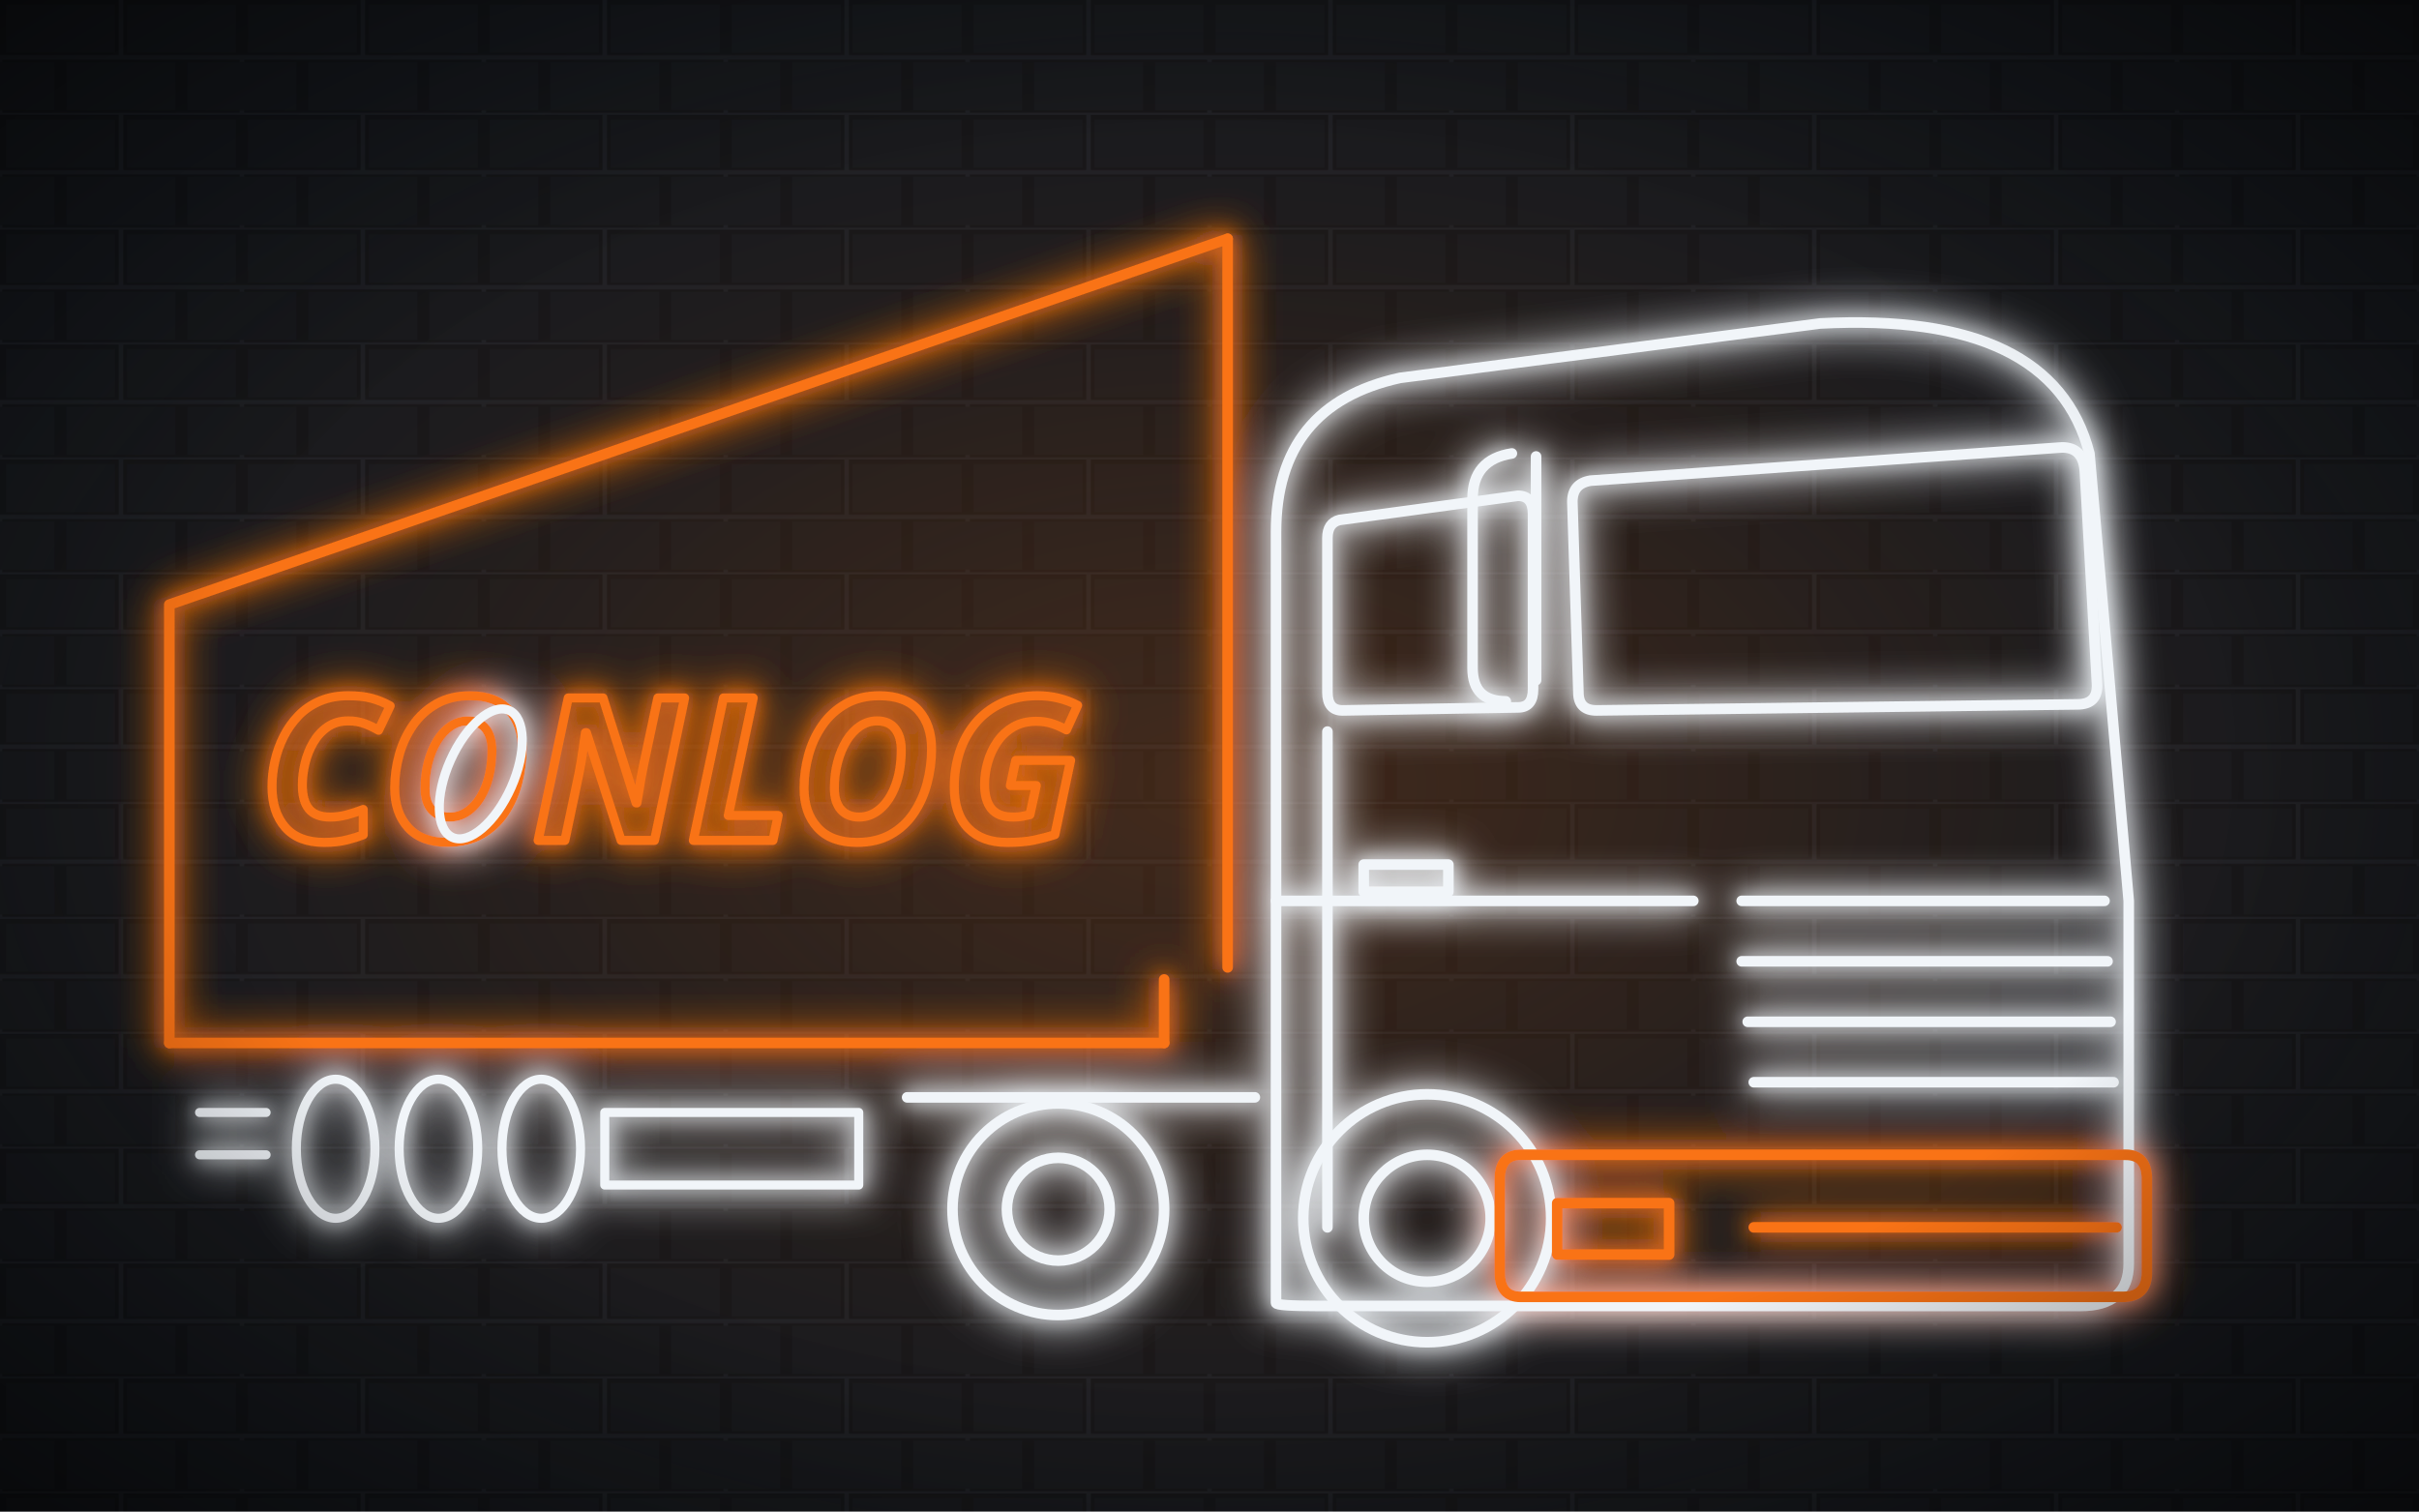
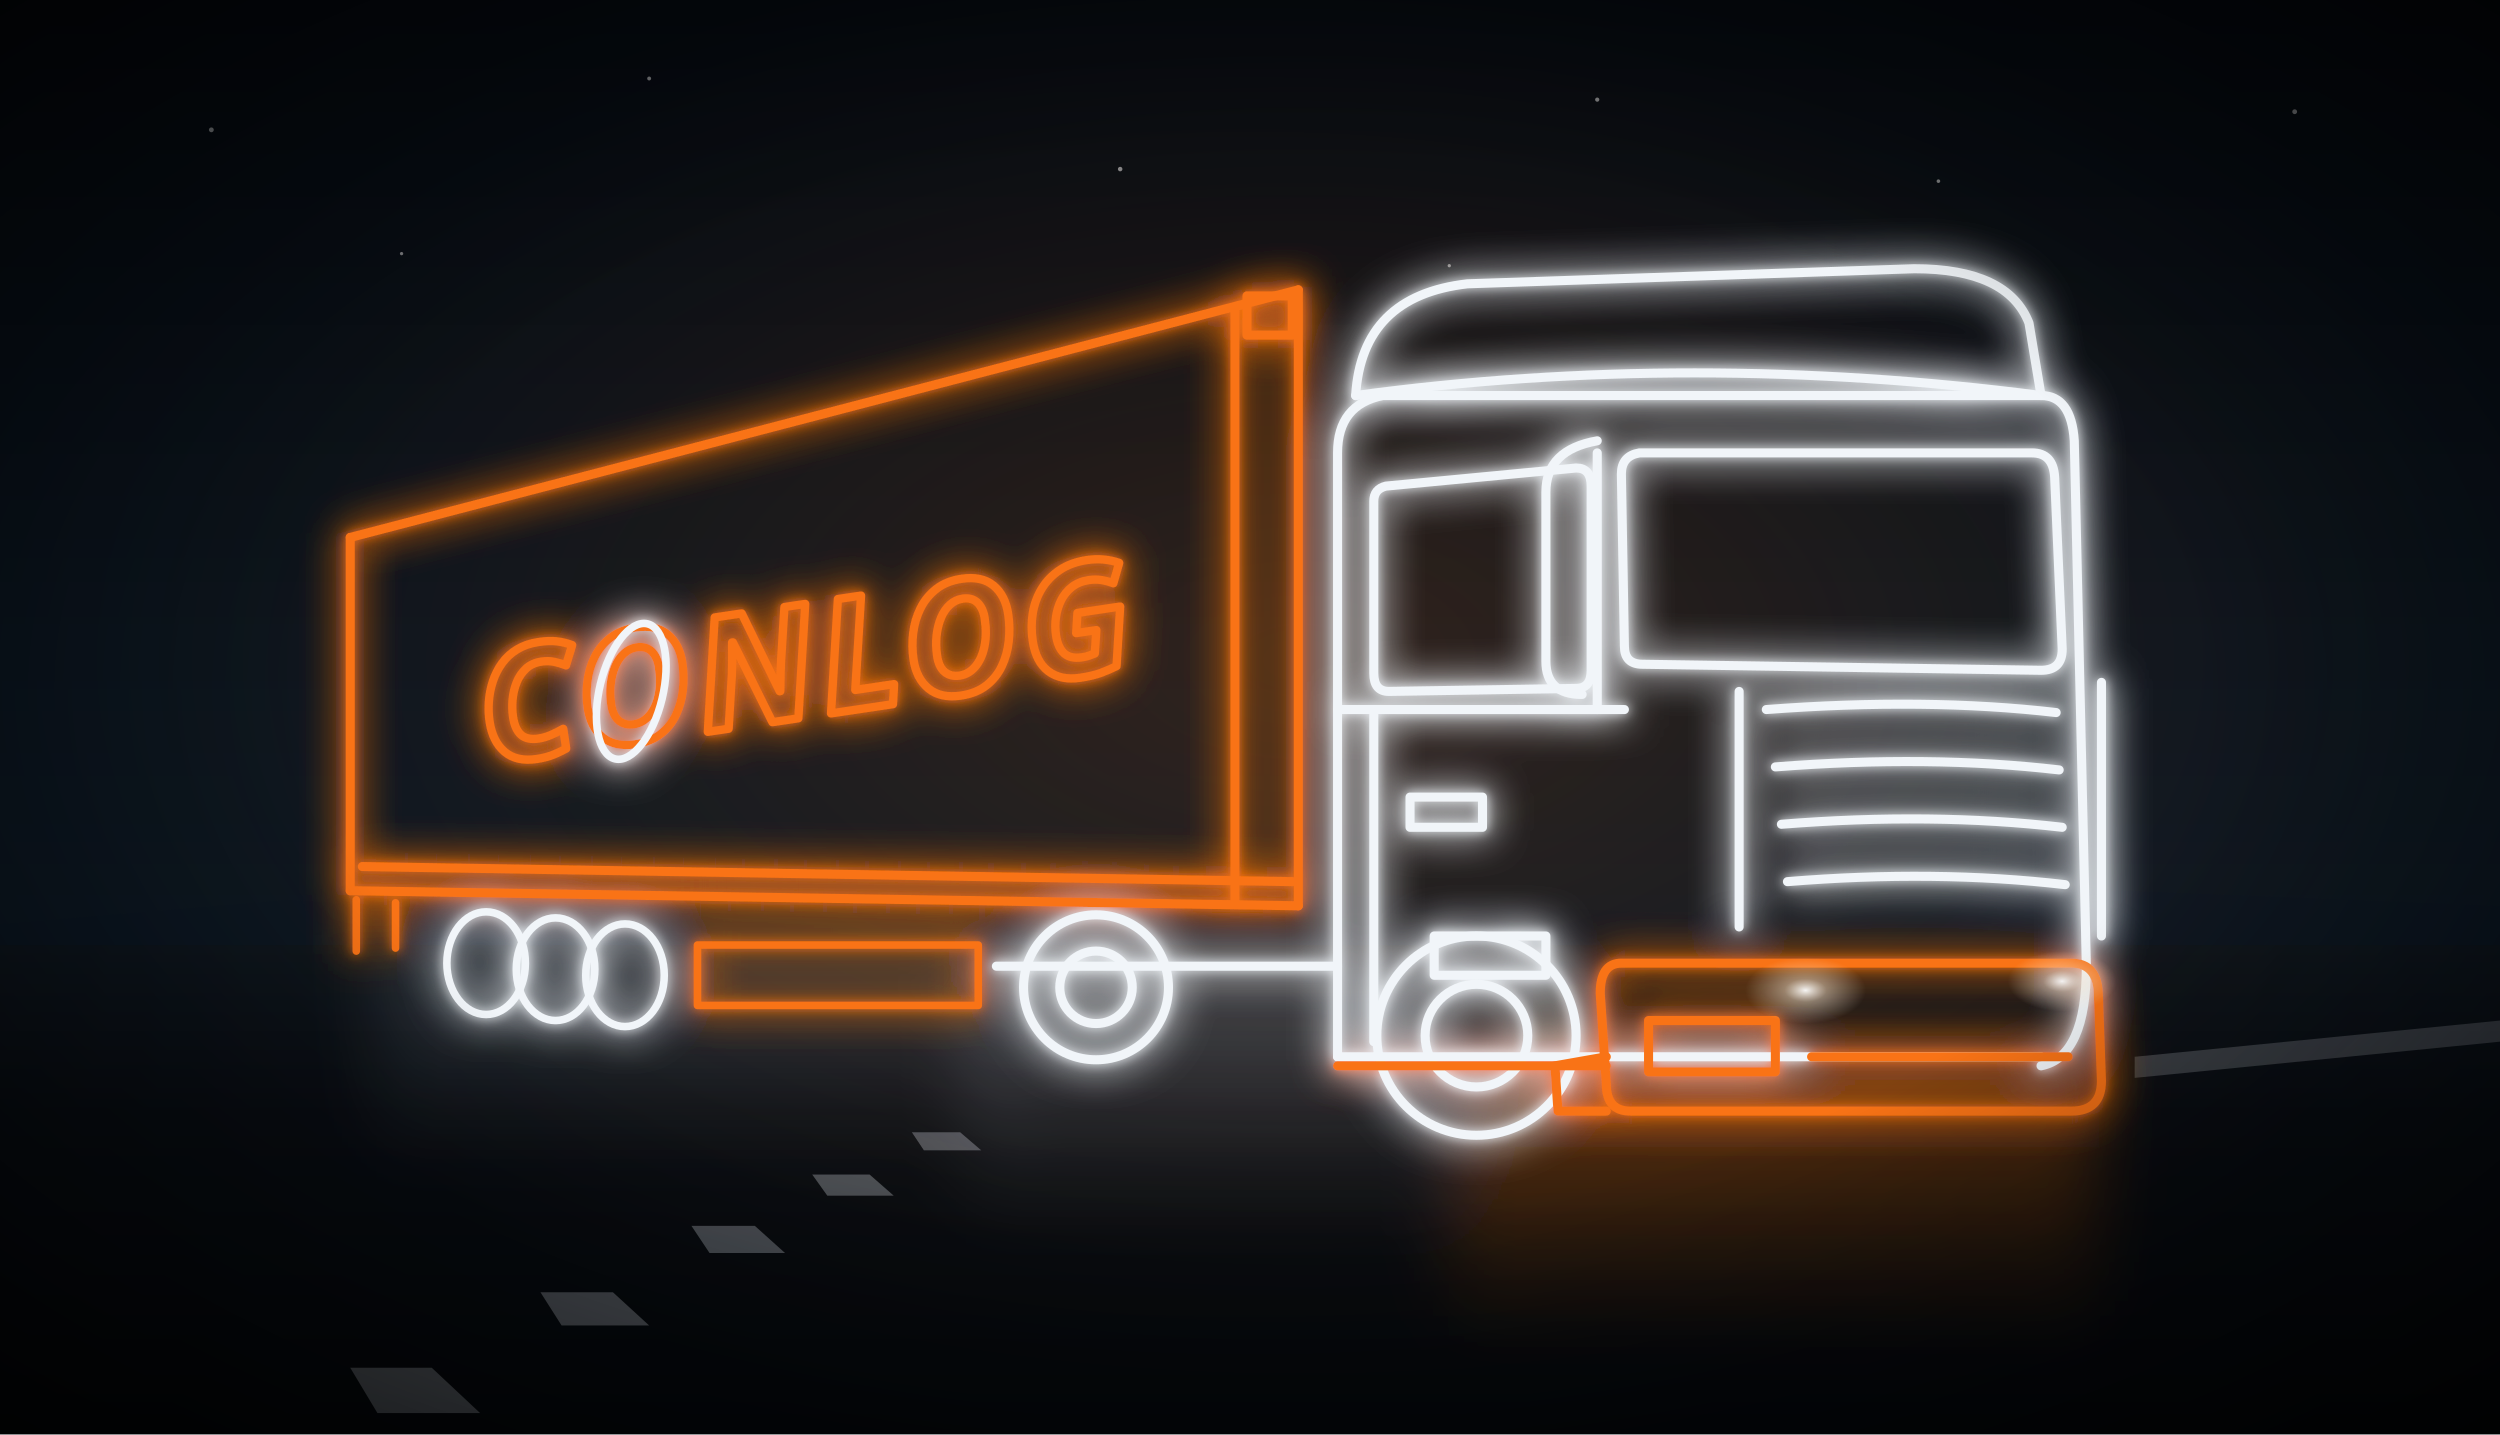
- <svg xmlns="http://www.w3.org/2000/svg" viewBox="0 0 1600 1000" width="1600" height="1000">
+ <svg xmlns="http://www.w3.org/2000/svg" viewBox="0 0 1656 950" width="1656" height="950">
  <defs>
-     <pattern id="tijolo" width="160" height="76" patternUnits="userSpaceOnUse">
-       <rect width="160" height="76" fill="#131519" />
-       <g fill="none" stroke="#1c1f25" stroke-width="3">
-         <path d="M0 38 H160 M0 76 H160" />
-         <path d="M80 0 V38 M0 38 V76 M160 38 V76" />
-       </g>
-       <g fill="#16191e">
-         <rect x="4" y="3" width="72" height="32" />
-         <rect x="84" y="3" width="72" height="32" />
-         <rect x="-36" y="41" width="72" height="32" />
-         <rect x="44" y="41" width="72" height="32" />
-         <rect x="124" y="41" width="72" height="32" />
-       </g>
-     </pattern>
+     <linearGradient id="ceu" x1="0" y1="0" x2="0" y2="1">
+       <stop offset="0%" stop-color="#05090f" />
+       <stop offset="45%" stop-color="#0a141e" />
+       <stop offset="100%" stop-color="#101d29" />
+     </linearGradient>
+     <linearGradient id="asfalto" x1="0" y1="0" x2="0" y2="1">
+       <stop offset="0%" stop-color="#0d151d" />
+       <stop offset="35%" stop-color="#080c12" />
+       <stop offset="100%" stop-color="#04070a" />
+     </linearGradient>
+     <linearGradient id="refl" x1="0" y1="0" x2="0" y2="1">
+       <stop offset="0%" stop-color="#F97316" stop-opacity=".38" />
+       <stop offset="100%" stop-color="#F97316" stop-opacity="0" />
+     </linearGradient>
+     <linearGradient id="reflb" x1="0" y1="0" x2="0" y2="1">
+       <stop offset="0%" stop-color="#dbeafe" stop-opacity=".22" />
+       <stop offset="100%" stop-color="#dbeafe" stop-opacity="0" />
+     </linearGradient>
+     <radialGradient id="halo" cx="52%" cy="46%" r="55%">
+       <stop offset="0%" stop-color="#F97316" stop-opacity=".16" />
+       <stop offset="60%" stop-color="#F97316" stop-opacity=".04" />
+       <stop offset="100%" stop-color="#000" stop-opacity="0" />
+     </radialGradient>
+     <radialGradient id="farol" cx="50%" cy="50%" r="50%">
+       <stop offset="0%" stop-color="#ffffff" stop-opacity=".95" />
+       <stop offset="35%" stop-color="#ffedd5" stop-opacity=".45" />
+       <stop offset="100%" stop-color="#ffedd5" stop-opacity="0" />
+     </radialGradient>
+     <radialGradient id="vinheta" cx="50%" cy="48%" r="72%">
+       <stop offset="52%" stop-color="#000" stop-opacity="0" />
+       <stop offset="100%" stop-color="#000" stop-opacity=".78" />
+     </radialGradient>
    <filter id="neon" x="-60%" y="-60%" width="220%" height="220%">
-       <feGaussianBlur in="SourceGraphic" stdDeviation="14" result="g1" />
-       <feGaussianBlur in="SourceGraphic" stdDeviation="6" result="g2" />
+       <feGaussianBlur in="SourceGraphic" stdDeviation="13" result="g1" />
+       <feGaussianBlur in="SourceGraphic" stdDeviation="4" result="g2" />
      <feMerge>
        <feMergeNode in="g1" />
        <feMergeNode in="g1" />
        <feMergeNode in="g2" />
        <feMergeNode in="SourceGraphic" />
      </feMerge>
    </filter>
-     <radialGradient id="halo" cx="50%" cy="52%" r="62%">
-       <stop offset="0%" stop-color="#F97316" stop-opacity=".20" />
-       <stop offset="55%" stop-color="#F97316" stop-opacity=".05" />
-       <stop offset="100%" stop-color="#000000" stop-opacity="0" />
-     </radialGradient>
-     <radialGradient id="vinheta" cx="50%" cy="50%" r="75%">
-       <stop offset="55%" stop-color="#000000" stop-opacity="0" />
-       <stop offset="100%" stop-color="#000000" stop-opacity=".72" />
-     </radialGradient>
+     <filter id="borrao" x="-30%" y="-30%" width="160%" height="160%">
+       <feGaussianBlur stdDeviation="22" />
+     </filter>
  </defs>
-   <rect width="1600" height="1000" fill="url(#tijolo)" />
-   <rect width="1600" height="1000" fill="url(#halo)" />
+   <rect width="1656" height="950" fill="url(#ceu)" />
+   <g fill="#0b1622" opacity=".85">
+     <path d="M0 612 L190 596 L360 606 L540 590 L700 604 L900 594 L1120 606 L1360 588 L1656 600 L1656 640 L0 640 Z" />
+   </g>
+   <g fill="#ffffff" opacity=".5">
+     <circle cx="140" cy="86" r="1.6" />
+     <circle cx="430" cy="52" r="1.3" />
+     <circle cx="742" cy="112" r="1.5" />
+     <circle cx="1058" cy="66" r="1.4" />
+     <circle cx="1284" cy="120" r="1.2" />
+     <circle cx="1520" cy="74" r="1.6" />
+     <circle cx="266" cy="168" r="1.1" />
+     <circle cx="960" cy="176" r="1.1" />
+   </g>
+   <rect y="626" width="1656" height="324" fill="url(#asfalto)" />
+   <g fill="#e2e8f0" opacity=".30">
+     <path d="M250 936 L318 936 L286 906 L232 906 Z" />
+     <path d="M372 878 L430 878 L406 856 L358 856 Z" />
+     <path d="M470 830 L520 830 L500 812 L458 812 Z" />
+     <path d="M548 792 L592 792 L576 778 L538 778 Z" />
+     <path d="M612 762 L650 762 L636 750 L604 750 Z" />
+   </g>
+   <g fill="#e2e8f0" opacity=".22">
+     <path d="M1414 700 L1656 676 L1656 690 L1414 714 Z" />
+   </g>
+   <rect width="1656" height="950" fill="url(#halo)" />
+   <g filter="url(#borrao)">
+     <rect x="960" y="690" width="430" height="200" fill="url(#refl)" />
+     <rect x="640" y="640" width="330" height="170" fill="url(#reflb)" />
+     <rect x="250" y="620" width="420" height="150" fill="url(#reflb)" opacity=".7" />
+   </g>
  <g filter="url(#neon)" fill="none" stroke-linecap="round" stroke-linejoin="round">
-     <g stroke="#F97316" stroke-width="7">
-       <path d="M112 690 V400 L812 158" />
-       <path d="M112 690 H770" />
-       <path d="M812 158 V640" />
-       <path d="M770 690 V648" />
+     <g stroke="#F97316" stroke-width="6">
+       <path d="M232 356 L860 192" />
+       <path d="M232 356 L232 590" />
+       <path d="M232 590 L860 600" />
+       <path d="M860 192 L860 600" />
+       <path d="M818 206 L818 596" />
+       <path d="M240 574 L856 584" />
+       <path d="M826 196 h30 v26 h-30 z" />
    </g>
-     <g stroke="#F97316" stroke-width="6" font-family="'Trebuchet MS',Verdana,Geneva,sans-serif" font-size="132" font-weight="700" font-style="italic" letter-spacing="3">
-       <text x="172" y="556" fill="none">CONLOG</text>
+     <g transform="rotate(-8.5 512 450)">
+       <g stroke="#F97316" stroke-width="5.5" font-family="'Trebuchet MS',Verdana,Geneva,sans-serif" font-size="104" font-weight="700" font-style="italic" letter-spacing="4">
+         <text x="316" y="478" fill="none">CONLOG</text>
+       </g>
+       <g stroke="#F1F5F9" stroke-width="5">
+         <ellipse cx="418" cy="444" rx="21" ry="46" transform="rotate(22 418 444)" />
+       </g>
+     </g>
+     <g stroke="#F1F5F9" stroke-width="5">
+       <ellipse cx="322" cy="638" rx="26" ry="34" />
+       <ellipse cx="368" cy="642" rx="26" ry="34" />
+       <ellipse cx="414" cy="646" rx="26" ry="34" />
+     </g>
+     <g stroke="#F97316" stroke-width="5">
+       <path d="M462 626 H648 V666 H462 Z" />
+       <path d="M236 596 v34 M262 598 v30" />
    </g>
    <g stroke="#F1F5F9" stroke-width="6">
-       <ellipse cx="318" cy="512" rx="22" ry="46" transform="rotate(24 318 512)" />
+       <path d="M898 262 Q902 196 972 188 L1268 178 Q1330 178 1344 214 L1352 262" />
+       <path d="M898 262 Q1120 232 1352 262" />
+       <path d="M886 700 V300 Q886 268 916 262 L1352 262 Q1372 262 1374 292 L1382 640 Q1382 700 1352 706" />
+       <path d="M886 700 H1352" />
+       <path d="M1086 300 L1346 300 Q1360 300 1361 316 L1366 430 Q1366 444 1352 444 L1088 440 Q1076 440 1076 428 L1074 314 Q1074 302 1086 300 Z" />
+       <path d="M918 322 L1044 310 Q1054 310 1054 322 V444 Q1054 456 1044 456 L920 458 Q910 458 910 446 V332 Q910 324 918 322 Z" />
+       <path d="M910 470 V690" />
+       <path d="M1058 300 V470" />
+       <path d="M934 528 h48 v20 h-48 z" />
+       <path d="M950 620 h74 v26 h-74 z" />
+       <path d="M1058 292 q-34 6 -34 34 v112 q0 22 24 22" />
+       <path d="M1170 470 Q1276 462 1362 472" />
+       <path d="M1176 508 Q1278 500 1364 510" />
+       <path d="M1180 546 Q1280 538 1366 548" />
+       <path d="M1184 584 Q1282 576 1368 586" />
+       <path d="M1152 458 V614 M1392 452 V620" />
+       <path d="M886 470 H1076" />
+       <circle cx="978" cy="686" r="66" />
+       <circle cx="978" cy="686" r="34" />
+       <circle cx="726" cy="654" r="48" />
+       <circle cx="726" cy="654" r="24" />
+       <path d="M660 640 H886" />
    </g>
-     <g stroke="#F1F5F9" stroke-width="7">
-       <path d="M844 862 V352 Q844 268 926 250 L1204 214 Q1358 206 1382 300 L1408 596 V836 Q1408 864 1376 864 H872 Q844 864 844 862 Z" />
-       <path d="M1052 318 L1364 296 Q1378 296 1379 312 L1387 452 Q1388 466 1374 466 L1056 470 Q1044 470 1044 458 L1040 332 Q1040 320 1052 318 Z" />
-       <path d="M886 344 L1004 328 Q1014 328 1014 340 V456 Q1014 468 1004 468 L888 470 Q878 470 878 458 V356 Q878 346 886 344 Z" />
-       <path d="M878 484 V812" />
-       <path d="M902 572 h56 v18 h-56 z" />
-       <path d="M1016 302 v148" />
-       <path d="M1000 300 q-26 4 -26 30 v112 q0 22 22 22" />
-       <path d="M1152 596 H1392 M1152 636 H1394 M1156 676 H1396 M1160 716 H1398" />
-       <path d="M844 596 H1120" />
-       <circle cx="944" cy="806" r="82" />
-       <circle cx="944" cy="806" r="42" />
-       <circle cx="700" cy="800" r="70" />
-       <circle cx="700" cy="800" r="34" />
-       <path d="M600 726 H830" />
-     </g>
-     <g stroke="#F1F5F9" stroke-width="6">
-       <ellipse cx="222" cy="760" rx="26" ry="46" />
-       <ellipse cx="290" cy="760" rx="26" ry="46" />
-       <ellipse cx="358" cy="760" rx="26" ry="46" />
-       <path d="M132 736 h44 M132 764 h44" />
-       <path d="M400 736 H568 V784 H400 Z" />
-     </g>
-     <g stroke="#F97316" stroke-width="7">
-       <path d="M1006 764 H1406 Q1420 764 1420 780 V842 Q1420 858 1404 858 H1006 Q992 858 992 842 V780 Q992 764 1006 764 Z" />
-       <path d="M1030 796 h74 v34 h-74 z" />
-       <path d="M1160 812 H1400" />
+     <g stroke="#F97316" stroke-width="6">
+       <path d="M1074 638 H1372 Q1390 638 1390 660 L1392 716 Q1392 736 1372 736 H1080 Q1064 736 1064 718 L1060 658 Q1060 638 1074 638 Z" />
+       <path d="M1092 676 h84 v34 h-84 z" />
+       <path d="M1200 700 H1370" />
+       <path d="M1064 700 L1030 706 L1032 736 H1064" />
+       <path d="M886 706 H1064" />
    </g>
  </g>
-   <rect width="1600" height="1000" fill="url(#vinheta)" />
+   <g>
+     <ellipse cx="1196" cy="656" rx="40" ry="22" fill="url(#farol)" />
+     <ellipse cx="1366" cy="650" rx="36" ry="20" fill="url(#farol)" />
+   </g>
+   <rect width="1656" height="950" fill="url(#vinheta)" />
</svg>
